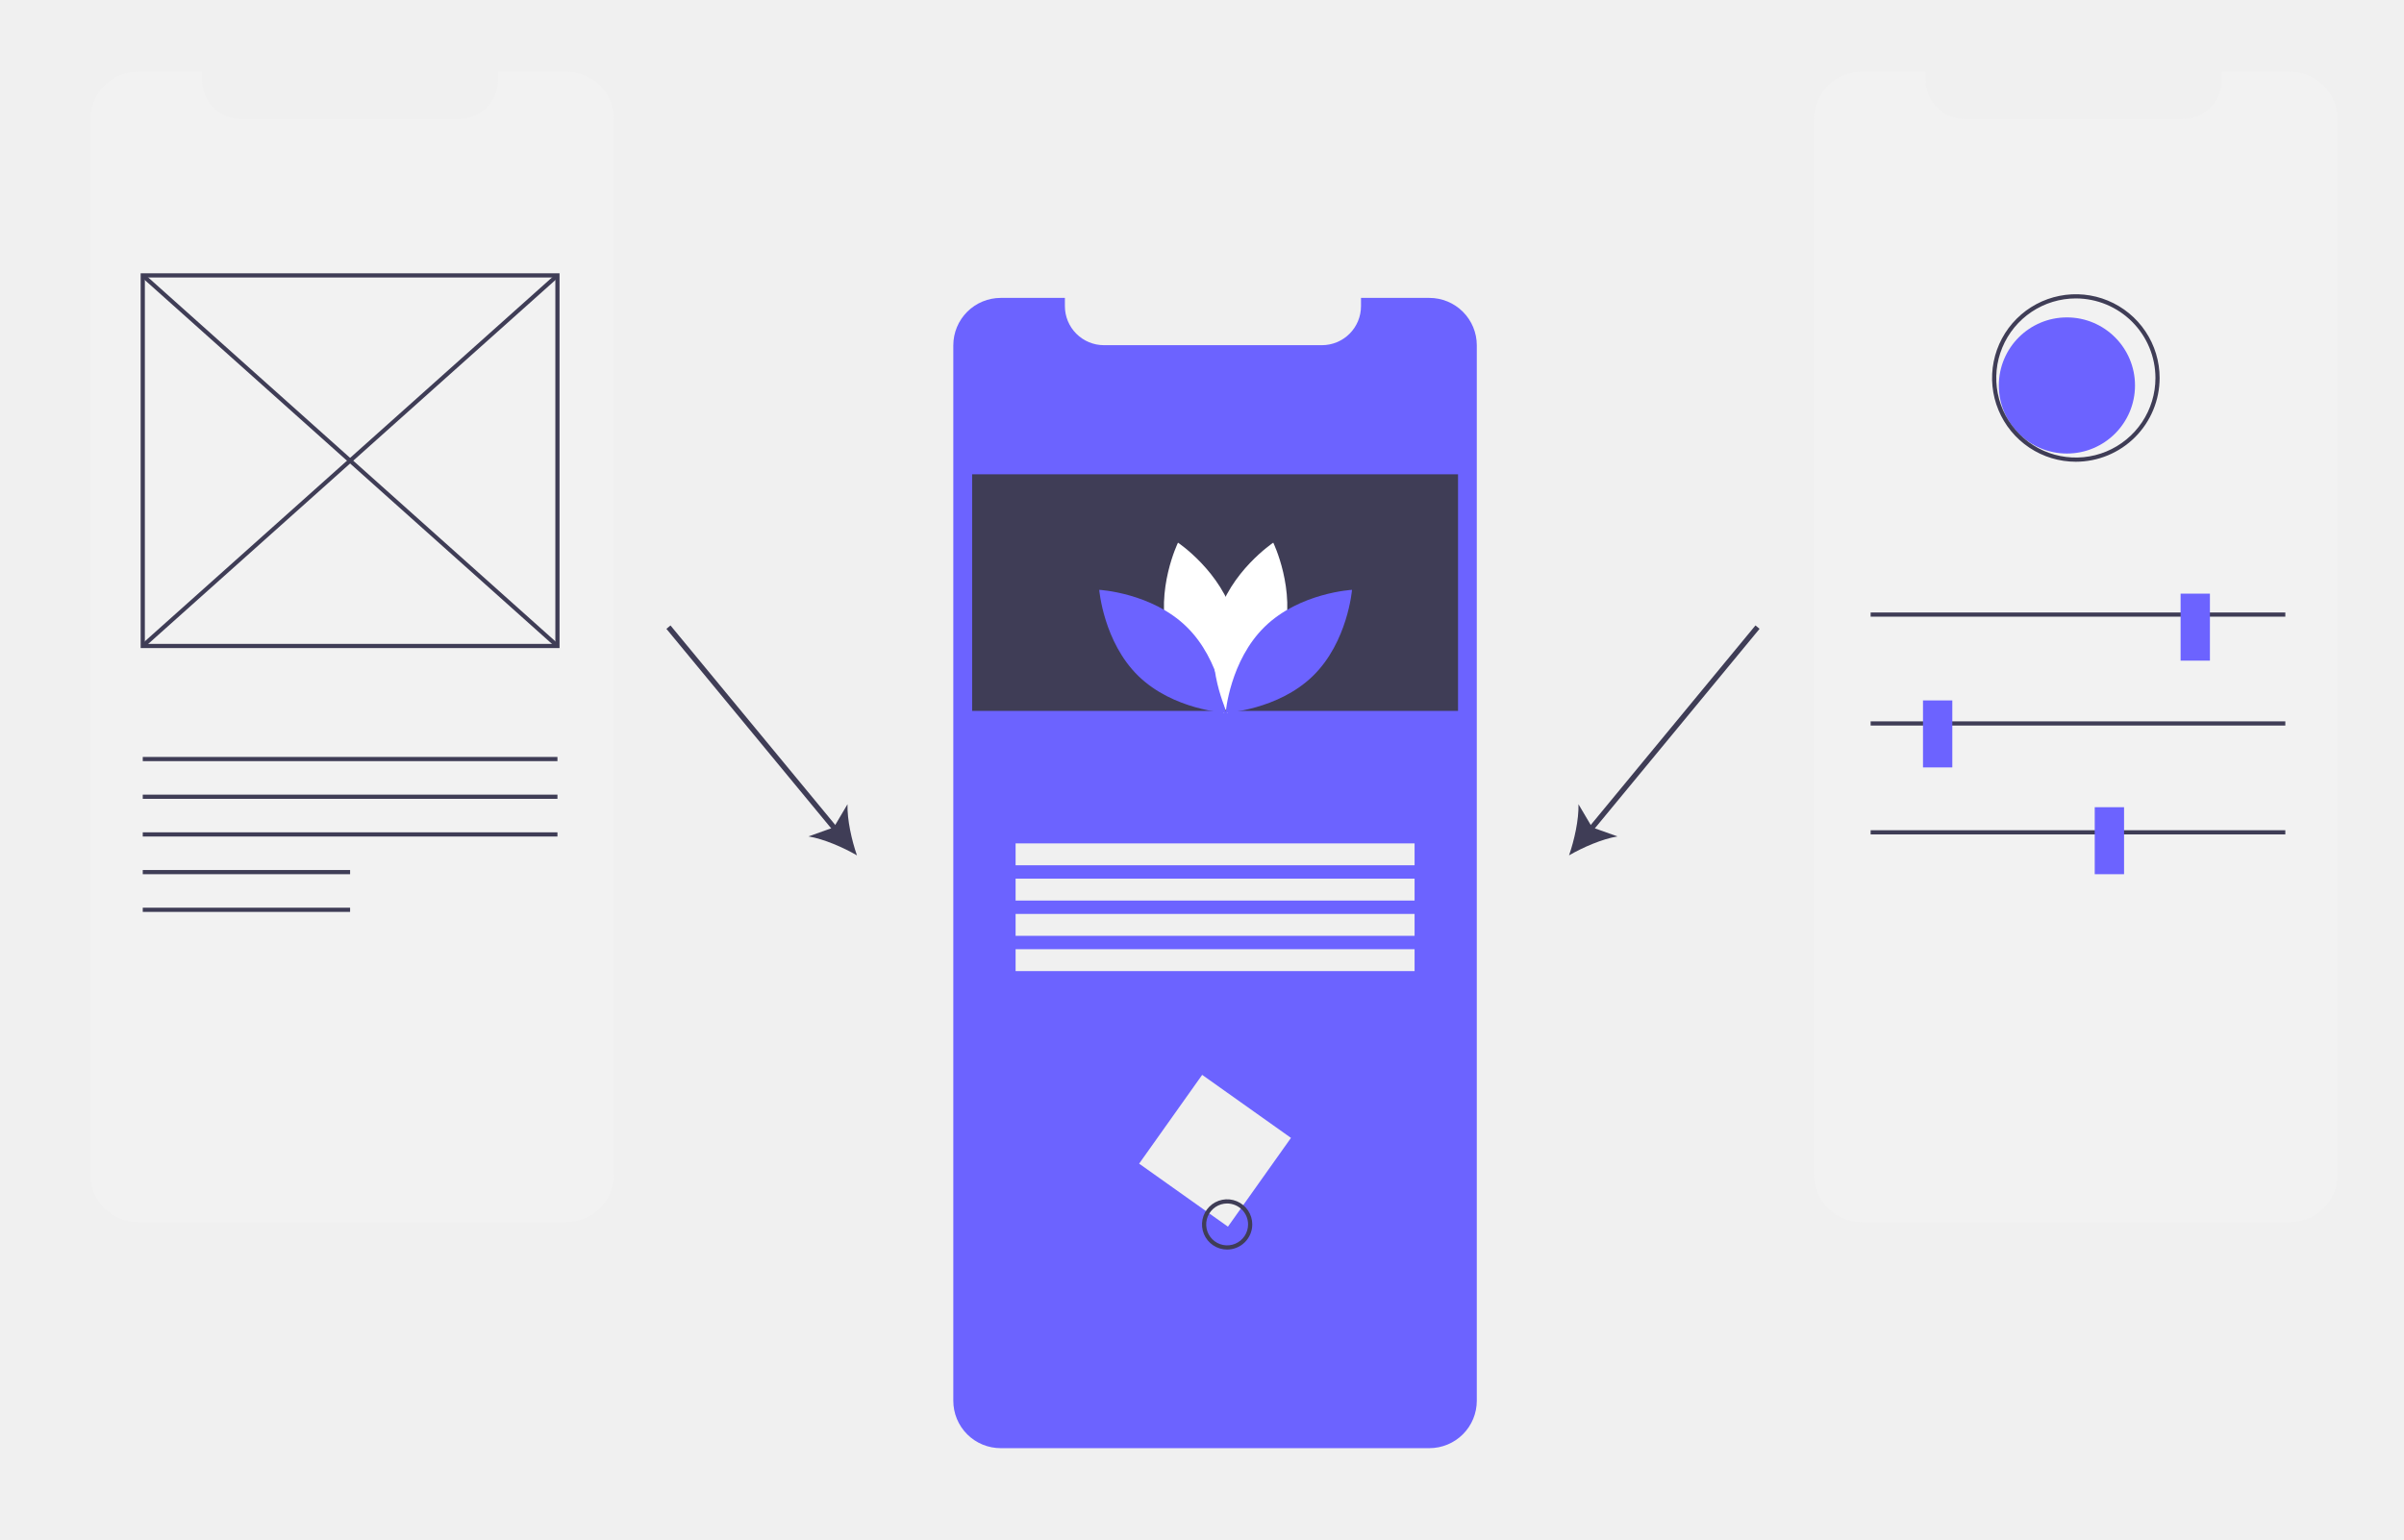
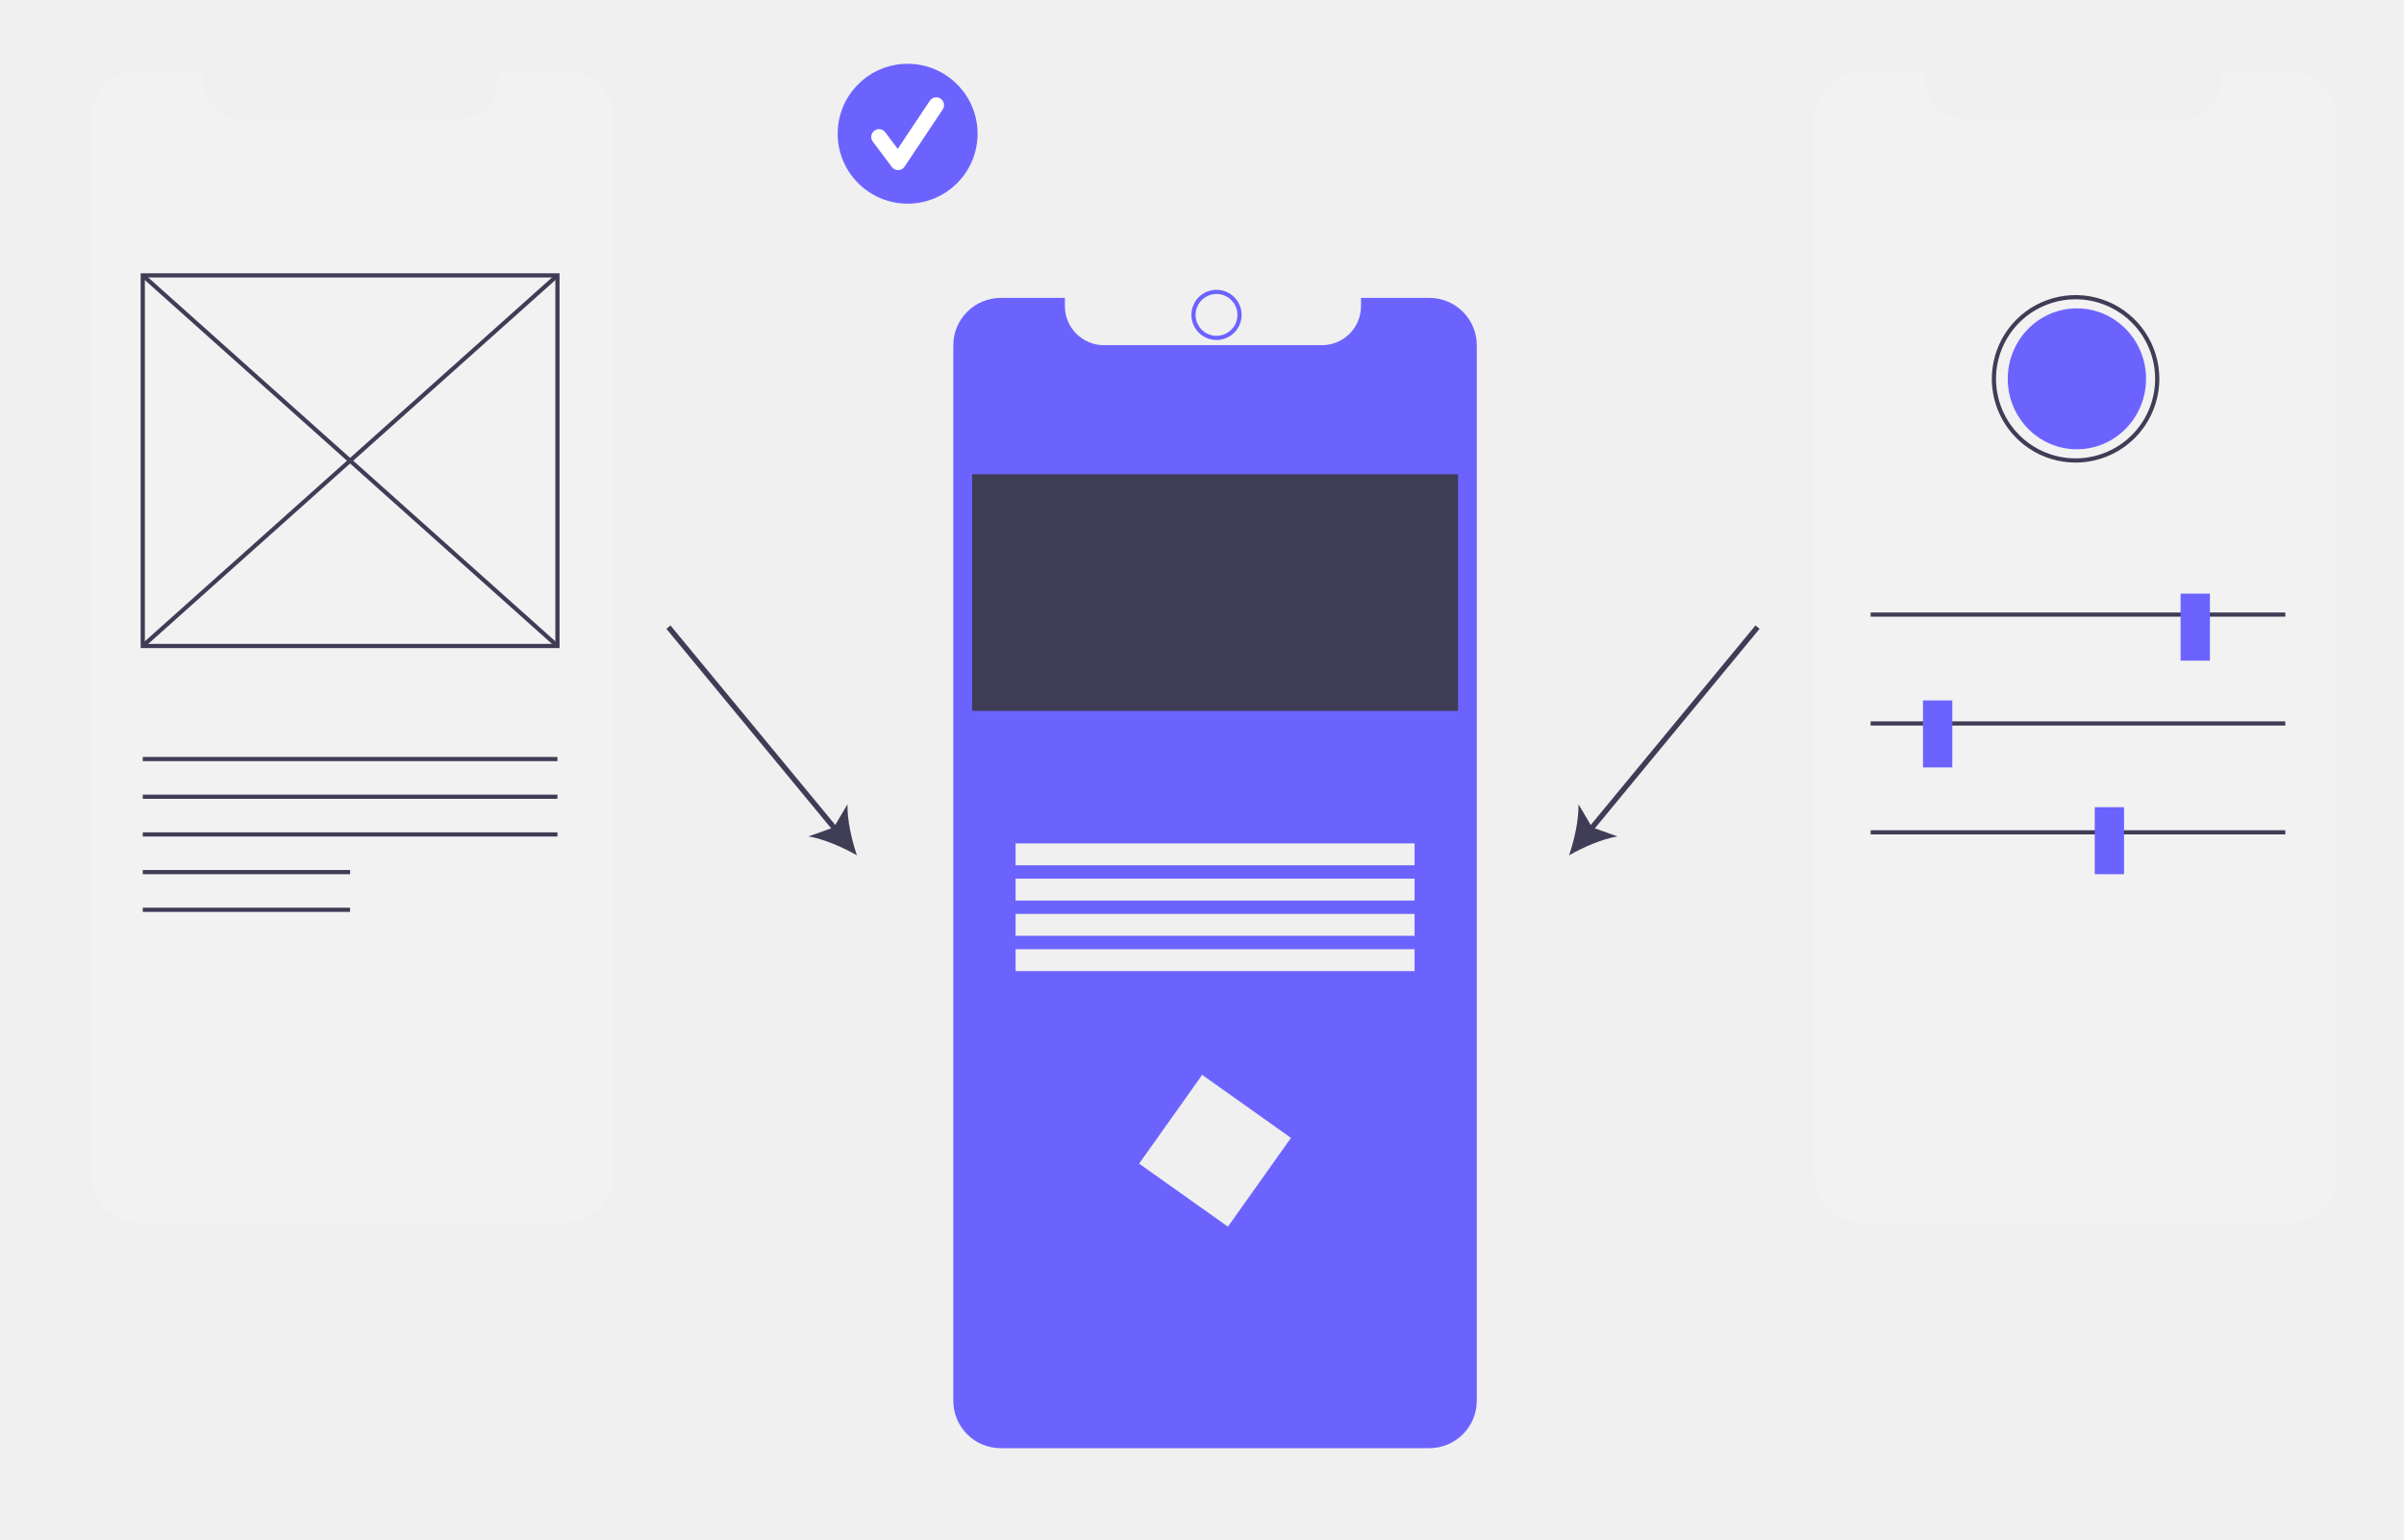
<svg xmlns="http://www.w3.org/2000/svg" width="904" height="579" viewBox="0 0 904 579" fill="none">
  <path d="M555.336 129.897V526.906C555.334 531.636 553.454 536.171 550.108 539.515C546.763 542.858 542.227 544.737 537.498 544.737H376.32C373.977 544.741 371.656 544.282 369.49 543.388C367.325 542.493 365.357 541.18 363.7 539.524C362.043 537.867 360.729 535.9 359.833 533.735C358.938 531.57 358.478 529.249 358.481 526.906V129.897C358.481 127.554 358.943 125.234 359.839 123.07C360.736 120.906 362.05 118.939 363.706 117.283C365.362 115.626 367.329 114.312 369.493 113.416C371.658 112.519 373.977 112.058 376.32 112.058H400.443V115.153C400.444 119.049 401.991 122.785 404.746 125.539C407.5 128.294 411.236 129.842 415.132 129.842H497.103C500.998 129.842 504.734 128.294 507.489 125.539C510.243 122.785 511.791 119.049 511.791 115.153V112.058H537.498C539.84 112.057 542.16 112.518 544.325 113.414C546.49 114.311 548.456 115.625 550.113 117.281C551.77 118.938 553.084 120.905 553.98 123.069C554.876 125.234 555.337 127.554 555.336 129.897Z" fill="#6C63FF" />
  <path d="M548.279 178.412H365.562V267.408H548.279V178.412Z" fill="#3F3D56" />
-   <path d="M439.128 239.521C443.911 257.202 460.294 268.152 460.294 268.152C460.294 268.152 468.922 250.436 464.139 232.755C459.356 215.074 442.973 204.123 442.973 204.123C442.973 204.123 434.345 221.84 439.128 239.521Z" fill="white" />
-   <path d="M446.157 235.721C459.282 248.497 460.885 268.138 460.885 268.138C460.885 268.138 441.208 267.064 428.083 254.287C414.959 241.511 413.355 221.87 413.355 221.87C413.355 221.87 433.032 222.944 446.157 235.721Z" fill="#6C63FF" />
-   <path d="M482.641 239.521C477.858 257.202 461.475 268.152 461.475 268.152C461.475 268.152 452.846 250.436 457.629 232.755C462.413 215.074 478.796 204.123 478.796 204.123C478.796 204.123 487.424 221.84 482.641 239.521Z" fill="white" />
-   <path d="M475.612 235.721C462.487 248.497 460.884 268.138 460.884 268.138C460.884 268.138 480.561 267.064 493.686 254.287C506.81 241.511 508.414 221.87 508.414 221.87C508.414 221.87 488.737 222.944 475.612 235.721Z" fill="#6C63FF" />
  <path d="M531.937 317.246H381.904V325.481H531.937V317.246Z" fill="#F0F0F0" />
  <path d="M531.937 330.514H381.904V338.75H531.937V330.514Z" fill="#F0F0F0" />
  <path d="M531.937 343.783H381.904V352.019H531.937V343.783Z" fill="#F0F0F0" />
  <path d="M531.937 357.052H381.904V365.288H531.937V357.052Z" fill="#F0F0F0" />
  <path d="M485.46 428.025L452.065 404.318L428.358 437.712L461.753 461.419L485.46 428.025Z" fill="#F0F0F0" />
-   <path d="M461.451 470.029C459.582 470.029 457.755 469.475 456.201 468.436C454.647 467.398 453.435 465.922 452.72 464.195C452.005 462.468 451.817 460.568 452.182 458.734C452.547 456.901 453.447 455.217 454.769 453.895C456.09 452.574 457.774 451.673 459.608 451.309C461.441 450.944 463.341 451.131 465.068 451.847C466.795 452.562 468.271 453.773 469.31 455.327C470.348 456.882 470.902 458.709 470.902 460.578C470.899 463.084 469.903 465.486 468.131 467.258C466.359 469.03 463.957 470.026 461.451 470.029ZM461.451 452.702C459.894 452.702 458.371 453.164 457.076 454.03C455.781 454.895 454.771 456.125 454.175 457.564C453.579 459.003 453.423 460.587 453.727 462.115C454.031 463.642 454.781 465.046 455.882 466.147C456.984 467.249 458.387 467.999 459.915 468.303C461.443 468.606 463.026 468.45 464.465 467.854C465.904 467.258 467.134 466.249 468 464.954C468.865 463.658 469.327 462.136 469.327 460.578C469.325 458.49 468.494 456.488 467.018 455.012C465.541 453.535 463.539 452.705 461.451 452.702Z" fill="#3F3D56" />
+   <path d="M457.451 127.902C455.582 127.902 453.754 127.348 452.2 126.309C450.646 125.271 449.435 123.795 448.719 122.068C448.004 120.341 447.817 118.44 448.182 116.607C448.546 114.774 449.446 113.09 450.768 111.768C452.09 110.446 453.774 109.546 455.607 109.182C457.44 108.817 459.341 109.004 461.068 109.719C462.795 110.435 464.271 111.646 465.309 113.2C466.348 114.754 466.902 116.582 466.902 118.451C466.899 120.957 465.902 123.359 464.131 125.131C462.359 126.902 459.957 127.899 457.451 127.902ZM457.451 110.575C455.893 110.575 454.371 111.037 453.075 111.902C451.78 112.768 450.771 113.998 450.175 115.437C449.579 116.876 449.423 118.46 449.726 119.987C450.03 121.515 450.78 122.919 451.882 124.02C452.983 125.121 454.387 125.871 455.914 126.175C457.442 126.479 459.026 126.323 460.465 125.727C461.904 125.131 463.134 124.122 463.999 122.826C464.865 121.531 465.327 120.009 465.327 118.451C465.324 116.363 464.494 114.361 463.017 112.884C461.541 111.408 459.539 110.578 457.451 110.575Z" fill="#6C63FF" />
  <path d="M230.855 44.839V441.848C230.853 446.578 228.972 451.113 225.627 454.457C222.282 457.8 217.746 459.679 213.016 459.679H51.839C49.495 459.683 47.175 459.224 45.009 458.33C42.843 457.435 40.876 456.122 39.218 454.466C37.561 452.809 36.247 450.842 35.352 448.677C34.456 446.512 33.997 444.191 34 441.848V44.839C34 42.496 34.461 40.176 35.358 38.012C36.254 35.848 37.568 33.881 39.225 32.225C40.881 30.568 42.848 29.254 45.012 28.358C47.176 27.461 49.496 27 51.839 27H75.962V30.095C75.962 33.991 77.51 37.727 80.264 40.481C83.019 43.236 86.755 44.783 90.65 44.783H172.621C176.517 44.783 180.253 43.236 183.008 40.481C185.762 37.727 187.31 33.991 187.31 30.095V27H213.016C215.359 26.999 217.679 27.46 219.844 28.356C222.008 29.253 223.975 30.567 225.632 32.223C227.288 33.88 228.602 35.847 229.498 38.011C230.395 40.176 230.855 42.496 230.855 44.839Z" fill="#F2F2F2" />
  <path d="M210.409 243.781H52.894V102.805H210.409V243.781ZM54.469 242.206H208.834V104.38H54.469V242.206Z" fill="#3F3D56" />
  <path d="M54.207 103.005L53.157 104.18L209.097 243.581L210.147 242.406L54.207 103.005Z" fill="#3F3D56" />
  <path d="M209.098 103.006L53.155 242.405L54.205 243.579L210.148 104.181L209.098 103.006Z" fill="#3F3D56" />
  <path d="M209.622 284.735H53.682V286.31H209.622V284.735Z" fill="#3F3D56" />
  <path d="M209.622 298.911H53.682V300.487H209.622V298.911Z" fill="#3F3D56" />
  <path d="M209.622 313.088H53.682V314.663H209.622V313.088Z" fill="#3F3D56" />
  <path d="M131.652 327.264H53.682V328.839H131.652V327.264Z" fill="#3F3D56" />
  <path d="M131.652 341.44H53.682V343.016H131.652V341.44Z" fill="#3F3D56" />
  <path d="M879.03 44.839V441.848C879.028 446.578 877.147 451.113 873.802 454.457C870.457 457.8 865.921 459.679 861.191 459.679H700.014C697.671 459.683 695.35 459.224 693.184 458.33C691.019 457.435 689.051 456.122 687.394 454.466C685.737 452.809 684.423 450.842 683.527 448.677C682.632 446.512 682.172 444.191 682.175 441.848V44.839C682.175 42.496 682.637 40.176 683.533 38.012C684.429 35.848 685.743 33.881 687.4 32.225C689.056 30.568 691.023 29.254 693.187 28.358C695.352 27.461 697.671 27 700.014 27H724.137V30.095C724.137 33.991 725.685 37.727 728.439 40.481C731.194 43.236 734.93 44.783 738.826 44.783H820.797C824.692 44.783 828.428 43.236 831.183 40.481C833.937 37.727 835.485 33.991 835.485 30.095V27H861.191C863.534 26.999 865.854 27.46 868.019 28.356C870.183 29.253 872.15 30.567 873.807 32.223C875.464 33.88 876.778 35.846 877.674 38.011C878.57 40.176 879.031 42.496 879.03 44.839Z" fill="#F2F2F2" />
  <path d="M859.372 230.392H703.432V231.967H859.372V230.392Z" fill="#3F3D56" />
  <path d="M859.372 271.346H703.432V272.921H859.372V271.346Z" fill="#3F3D56" />
  <path d="M859.372 312.3H703.432V313.875H859.372V312.3Z" fill="#3F3D56" />
-   <path d="M777.242 170.599C791.381 170.599 802.844 159.136 802.844 144.997C802.844 130.857 791.381 119.395 777.242 119.395C763.102 119.395 751.64 130.857 751.64 144.997C751.64 159.136 763.102 170.599 777.242 170.599Z" fill="#6C63FF" />
+   <path d="M781 169C795.359 169 807 157.136 807 142.5C807 127.864 795.359 116 781 116C766.641 116 755 127.864 755 142.5C755 157.136 766.641 169 781 169Z" fill="#6C63FF" />
  <path d="M831.019 223.304H819.993V248.506H831.019V223.304Z" fill="#6C63FF" />
  <path d="M734.147 263.47H723.121V288.673H734.147V263.47Z" fill="#6C63FF" />
  <path d="M798.729 303.637H787.703V328.839H798.729V303.637Z" fill="#6C63FF" />
-   <path d="M780.603 173.687C774.372 173.687 768.281 171.839 763.101 168.378C757.92 164.916 753.882 159.996 751.498 154.239C749.113 148.483 748.489 142.149 749.705 136.038C750.921 129.927 753.921 124.313 758.327 119.908C762.732 115.502 768.346 112.502 774.457 111.286C780.568 110.07 786.902 110.694 792.658 113.079C798.415 115.463 803.335 119.501 806.797 124.682C810.258 129.862 812.106 135.953 812.106 142.184C812.096 150.536 808.774 158.543 802.868 164.449C796.962 170.355 788.955 173.677 780.603 173.687ZM780.603 112.256C774.683 112.256 768.897 114.011 763.976 117.3C759.054 120.588 755.218 125.262 752.953 130.731C750.688 136.199 750.095 142.217 751.25 148.022C752.405 153.828 755.255 159.16 759.44 163.346C763.626 167.531 768.959 170.382 774.764 171.537C780.569 172.691 786.587 172.099 792.056 169.833C797.524 167.568 802.198 163.732 805.487 158.811C808.775 153.889 810.531 148.103 810.531 142.184C810.522 134.249 807.366 126.642 801.755 121.031C796.144 115.421 788.537 112.265 780.603 112.256Z" fill="#3F3D56" />
+   <path d="M780.5 174C774.27 174 768.18 172.153 763 168.691C757.819 165.23 753.782 160.31 751.398 154.555C749.014 148.799 748.39 142.465 749.605 136.355C750.821 130.244 753.821 124.631 758.226 120.226C762.632 115.821 768.244 112.821 774.355 111.605C780.465 110.39 786.799 111.014 792.555 113.398C798.31 115.782 803.23 119.819 806.691 125C810.153 130.18 812 136.27 812 142.5C811.991 150.851 808.669 158.858 802.763 164.763C796.858 170.669 788.851 173.991 780.5 174ZM780.5 112.575C774.581 112.575 768.796 114.33 763.875 117.618C758.953 120.906 755.118 125.58 752.853 131.048C750.588 136.516 749.995 142.533 751.15 148.338C752.305 154.143 755.155 159.475 759.34 163.66C763.525 167.845 768.857 170.695 774.662 171.85C780.467 173.005 786.484 172.412 791.952 170.147C797.42 167.882 802.094 164.047 805.382 159.125C808.67 154.204 810.425 148.419 810.425 142.5C810.416 134.566 807.26 126.96 801.65 121.35C796.04 115.74 788.434 112.584 780.5 112.575Z" fill="#3F3D56" />
  <path d="M252.134 235.269L250.592 236.542L313.789 313.08L315.331 311.807L252.134 235.269Z" fill="#3F3D56" />
  <path d="M322.245 321.751C317.004 318.713 309.744 315.569 304.026 314.625L313.551 311.222L318.694 302.514C318.538 308.307 320.253 316.031 322.245 321.751Z" fill="#3F3D56" />
  <path d="M660.123 235.261L596.943 311.814L598.486 313.087L661.666 236.535L660.123 235.261Z" fill="#3F3D56" />
  <path d="M590.021 321.751C592.012 316.03 593.726 308.306 593.571 302.513L598.715 311.222L608.238 314.624C602.52 315.567 595.261 318.712 590.021 321.751Z" fill="#3F3D56" />
+   <path d="M341.305 76.609C355.832 76.609 367.609 64.832 367.609 50.304C367.609 35.777 355.832 24 341.305 24C326.777 24 315 35.777 315 50.304C315 64.832 326.777 76.609 341.305 76.609Z" fill="#6C63FF" />
+   <path d="M337.716 63.995C337.262 63.995 336.813 63.889 336.407 63.686C336.001 63.483 335.648 63.188 335.375 62.824L328.199 53.256C327.968 52.948 327.801 52.598 327.705 52.226C327.61 51.854 327.589 51.467 327.643 51.086C327.698 50.706 327.826 50.34 328.022 50.009C328.218 49.679 328.477 49.39 328.784 49.159C329.092 48.929 329.441 48.761 329.814 48.666C330.186 48.57 330.573 48.549 330.954 48.604C331.334 48.658 331.7 48.787 332.031 48.982C332.361 49.178 332.65 49.437 332.881 49.745L337.576 56.004L349.634 37.917C349.847 37.597 350.121 37.322 350.44 37.108C350.76 36.894 351.118 36.745 351.495 36.67C351.872 36.594 352.26 36.594 352.637 36.669C353.014 36.743 353.372 36.891 353.692 37.105C354.012 37.318 354.287 37.592 354.5 37.911C354.714 38.23 354.863 38.589 354.938 38.966C355.014 39.343 355.014 39.731 354.939 40.108C354.865 40.485 354.716 40.843 354.503 41.163L340.151 62.692C339.891 63.081 339.542 63.403 339.132 63.629C338.723 63.856 338.265 63.981 337.797 63.994C337.77 63.994 337.743 63.995 337.716 63.995Z" fill="white" />
</svg>
